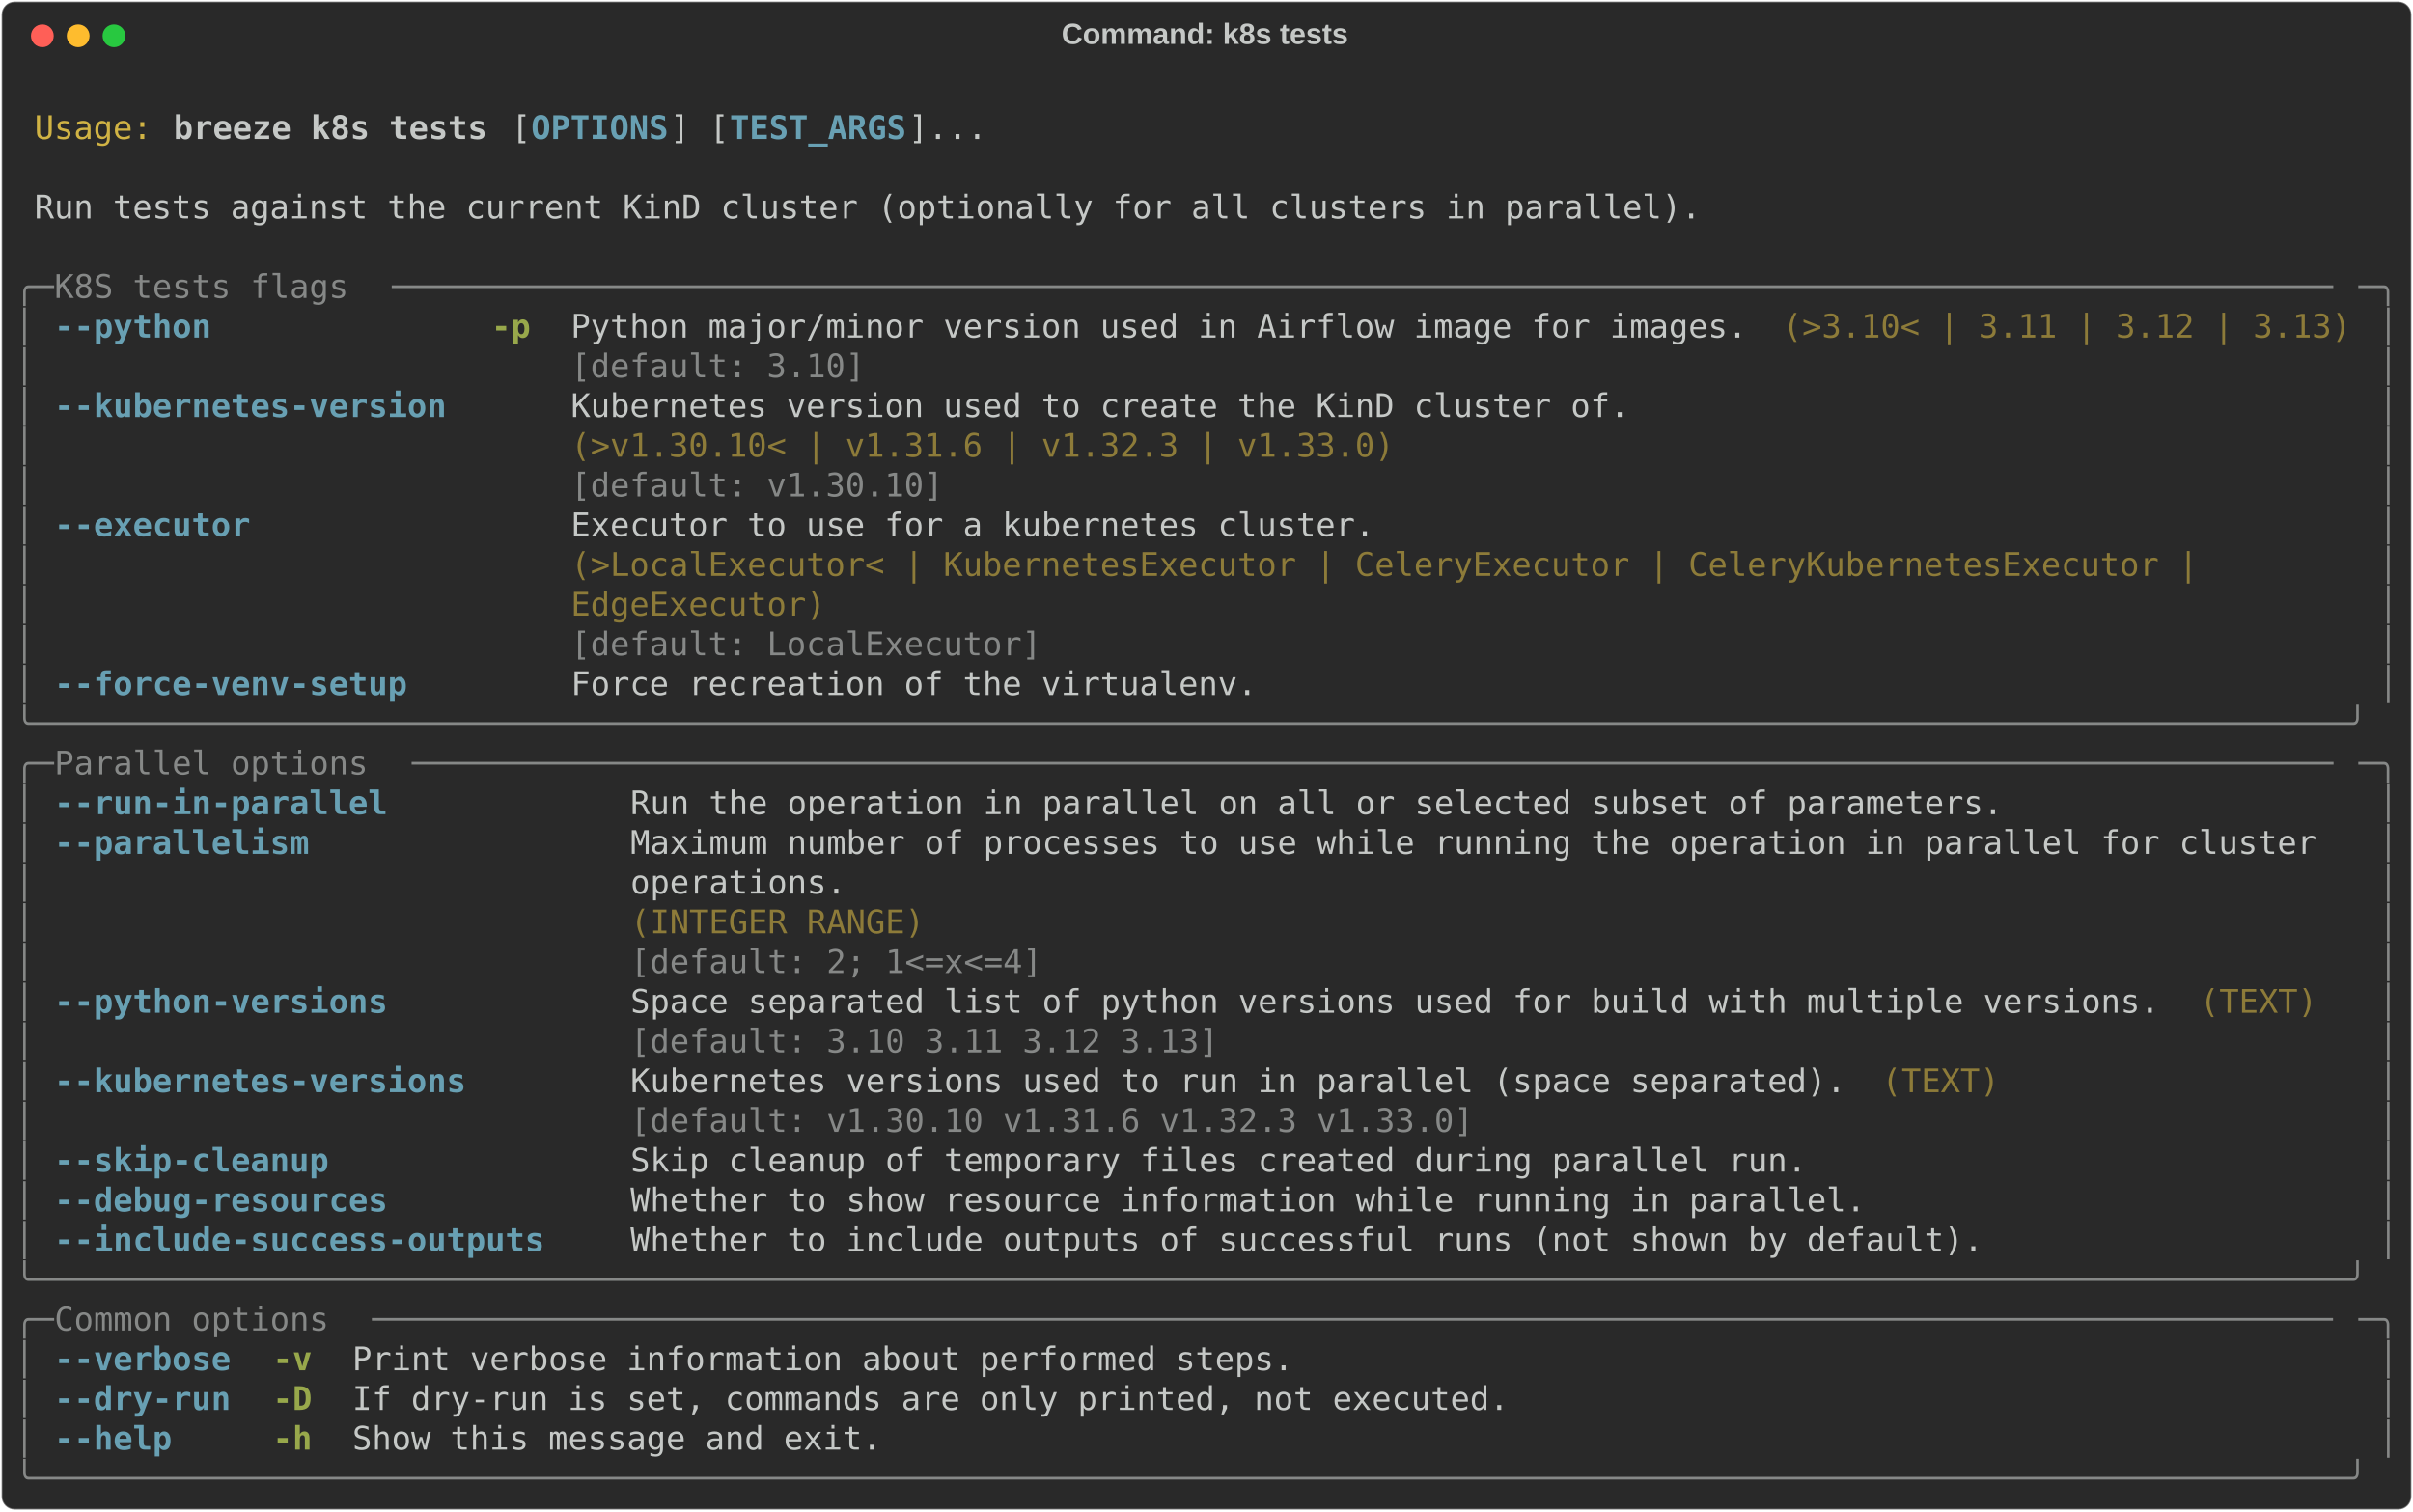
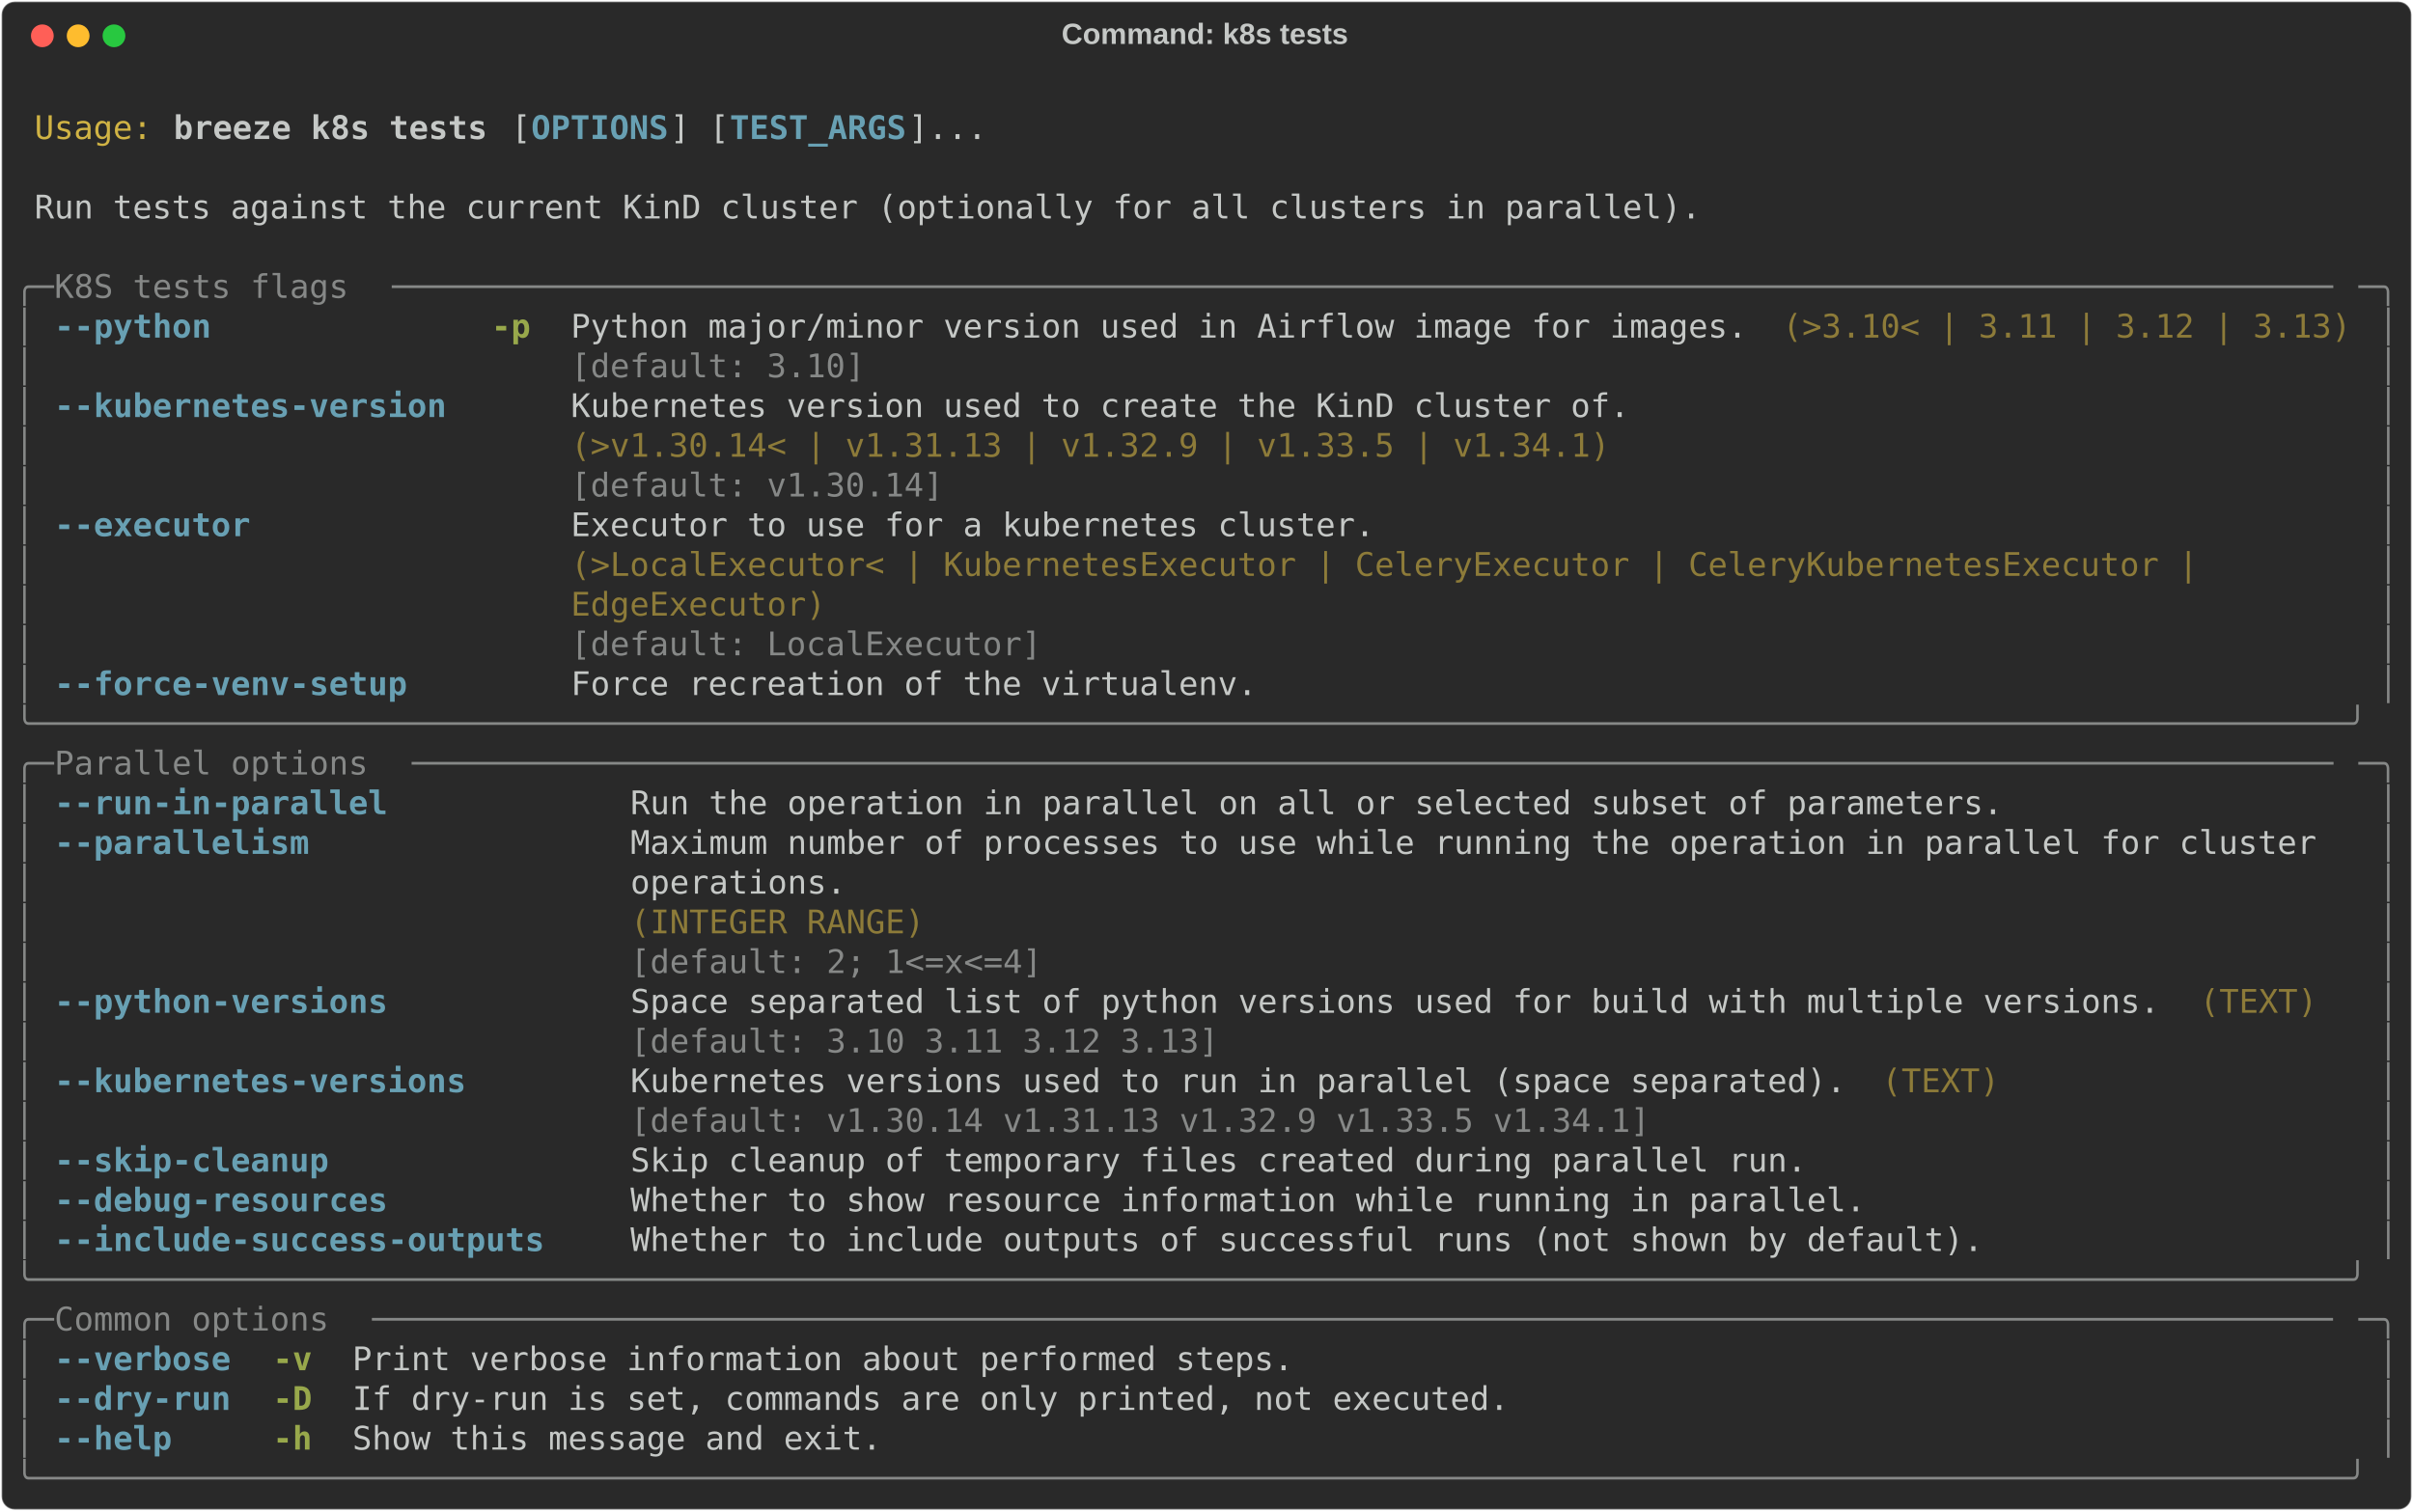
<svg xmlns="http://www.w3.org/2000/svg" class="rich-terminal" viewBox="0 0 1482 928.4">
  <style>

    @font-face {
        font-family: "Fira Code";
        src: local("FiraCode-Regular"),
                url("https://cdnjs.cloudflare.com/ajax/libs/firacode/6.2.0/woff2/FiraCode-Regular.woff2") format("woff2"),
                url("https://cdnjs.cloudflare.com/ajax/libs/firacode/6.2.0/woff/FiraCode-Regular.woff") format("woff");
        font-style: normal;
        font-weight: 400;
    }
    @font-face {
        font-family: "Fira Code";
        src: local("FiraCode-Bold"),
                url("https://cdnjs.cloudflare.com/ajax/libs/firacode/6.2.0/woff2/FiraCode-Bold.woff2") format("woff2"),
                url("https://cdnjs.cloudflare.com/ajax/libs/firacode/6.2.0/woff/FiraCode-Bold.woff") format("woff");
        font-style: bold;
        font-weight: 700;
    }

    .breeze-k8s-tests-matrix {
        font-family: Fira Code, monospace;
        font-size: 20px;
        line-height: 24.4px;
        font-variant-east-asian: full-width;
    }

    .breeze-k8s-tests-title {
        font-size: 18px;
        font-weight: bold;
        font-family: arial;
    }

    .breeze-k8s-tests-r1 { fill: #c5c8c6 }
.breeze-k8s-tests-r2 { fill: #d0b344 }
.breeze-k8s-tests-r3 { fill: #c5c8c6;font-weight: bold }
.breeze-k8s-tests-r4 { fill: #68a0b3;font-weight: bold }
.breeze-k8s-tests-r5 { fill: #868887 }
.breeze-k8s-tests-r6 { fill: #98a84b;font-weight: bold }
.breeze-k8s-tests-r7 { fill: #8d7b39 }
    </style>
  <defs>
    <clipPath id="breeze-k8s-tests-clip-terminal">
      <rect x="0" y="0" width="1463.0" height="877.4" />
    </clipPath>
    <clipPath id="breeze-k8s-tests-line-0">
      <rect x="0" y="1.5" width="1464" height="24.65" />
    </clipPath>
    <clipPath id="breeze-k8s-tests-line-1">
      <rect x="0" y="25.9" width="1464" height="24.65" />
    </clipPath>
    <clipPath id="breeze-k8s-tests-line-2">
      <rect x="0" y="50.3" width="1464" height="24.65" />
    </clipPath>
    <clipPath id="breeze-k8s-tests-line-3">
      <rect x="0" y="74.7" width="1464" height="24.65" />
    </clipPath>
    <clipPath id="breeze-k8s-tests-line-4">
      <rect x="0" y="99.1" width="1464" height="24.65" />
    </clipPath>
    <clipPath id="breeze-k8s-tests-line-5">
      <rect x="0" y="123.5" width="1464" height="24.65" />
    </clipPath>
    <clipPath id="breeze-k8s-tests-line-6">
      <rect x="0" y="147.9" width="1464" height="24.65" />
    </clipPath>
    <clipPath id="breeze-k8s-tests-line-7">
      <rect x="0" y="172.3" width="1464" height="24.65" />
    </clipPath>
    <clipPath id="breeze-k8s-tests-line-8">
      <rect x="0" y="196.7" width="1464" height="24.65" />
    </clipPath>
    <clipPath id="breeze-k8s-tests-line-9">
      <rect x="0" y="221.1" width="1464" height="24.65" />
    </clipPath>
    <clipPath id="breeze-k8s-tests-line-10">
      <rect x="0" y="245.5" width="1464" height="24.65" />
    </clipPath>
    <clipPath id="breeze-k8s-tests-line-11">
      <rect x="0" y="269.9" width="1464" height="24.65" />
    </clipPath>
    <clipPath id="breeze-k8s-tests-line-12">
      <rect x="0" y="294.3" width="1464" height="24.65" />
    </clipPath>
    <clipPath id="breeze-k8s-tests-line-13">
      <rect x="0" y="318.7" width="1464" height="24.65" />
    </clipPath>
    <clipPath id="breeze-k8s-tests-line-14">
      <rect x="0" y="343.1" width="1464" height="24.65" />
    </clipPath>
    <clipPath id="breeze-k8s-tests-line-15">
      <rect x="0" y="367.5" width="1464" height="24.65" />
    </clipPath>
    <clipPath id="breeze-k8s-tests-line-16">
      <rect x="0" y="391.9" width="1464" height="24.65" />
    </clipPath>
    <clipPath id="breeze-k8s-tests-line-17">
      <rect x="0" y="416.3" width="1464" height="24.65" />
    </clipPath>
    <clipPath id="breeze-k8s-tests-line-18">
      <rect x="0" y="440.7" width="1464" height="24.65" />
    </clipPath>
    <clipPath id="breeze-k8s-tests-line-19">
      <rect x="0" y="465.1" width="1464" height="24.65" />
    </clipPath>
    <clipPath id="breeze-k8s-tests-line-20">
      <rect x="0" y="489.5" width="1464" height="24.65" />
    </clipPath>
    <clipPath id="breeze-k8s-tests-line-21">
      <rect x="0" y="513.9" width="1464" height="24.65" />
    </clipPath>
    <clipPath id="breeze-k8s-tests-line-22">
      <rect x="0" y="538.3" width="1464" height="24.65" />
    </clipPath>
    <clipPath id="breeze-k8s-tests-line-23">
      <rect x="0" y="562.7" width="1464" height="24.65" />
    </clipPath>
    <clipPath id="breeze-k8s-tests-line-24">
      <rect x="0" y="587.1" width="1464" height="24.65" />
    </clipPath>
    <clipPath id="breeze-k8s-tests-line-25">
      <rect x="0" y="611.5" width="1464" height="24.65" />
    </clipPath>
    <clipPath id="breeze-k8s-tests-line-26">
      <rect x="0" y="635.9" width="1464" height="24.65" />
    </clipPath>
    <clipPath id="breeze-k8s-tests-line-27">
      <rect x="0" y="660.3" width="1464" height="24.65" />
    </clipPath>
    <clipPath id="breeze-k8s-tests-line-28">
      <rect x="0" y="684.7" width="1464" height="24.65" />
    </clipPath>
    <clipPath id="breeze-k8s-tests-line-29">
      <rect x="0" y="709.1" width="1464" height="24.65" />
    </clipPath>
    <clipPath id="breeze-k8s-tests-line-30">
      <rect x="0" y="733.5" width="1464" height="24.65" />
    </clipPath>
    <clipPath id="breeze-k8s-tests-line-31">
      <rect x="0" y="757.9" width="1464" height="24.65" />
    </clipPath>
    <clipPath id="breeze-k8s-tests-line-32">
      <rect x="0" y="782.3" width="1464" height="24.65" />
    </clipPath>
    <clipPath id="breeze-k8s-tests-line-33">
      <rect x="0" y="806.7" width="1464" height="24.65" />
    </clipPath>
    <clipPath id="breeze-k8s-tests-line-34">
      <rect x="0" y="831.1" width="1464" height="24.65" />
    </clipPath>
  </defs>
  <rect fill="#292929" stroke="rgba(255,255,255,0.35)" stroke-width="1" x="1" y="1" width="1480" height="926.4" rx="8" />
  <text class="breeze-k8s-tests-title" fill="#c5c8c6" text-anchor="middle" x="740" y="27">Command: k8s tests</text>
  <g transform="translate(26,22)">
    <circle cx="0" cy="0" r="7" fill="#ff5f57" />
    <circle cx="22" cy="0" r="7" fill="#febc2e" />
    <circle cx="44" cy="0" r="7" fill="#28c840" />
  </g>
  <g transform="translate(9, 41)" clip-path="url(#breeze-k8s-tests-clip-terminal)">
    <g class="breeze-k8s-tests-matrix">
      <text class="breeze-k8s-tests-r1" x="1464" y="20" textLength="12.2" clip-path="url(#breeze-k8s-tests-line-0)">
</text>
      <text class="breeze-k8s-tests-r2" x="12.2" y="44.4" textLength="73.2" clip-path="url(#breeze-k8s-tests-line-1)">Usage:</text>
      <text class="breeze-k8s-tests-r3" x="97.6" y="44.4" textLength="195.2" clip-path="url(#breeze-k8s-tests-line-1)">breeze k8s tests</text>
      <text class="breeze-k8s-tests-r1" x="305" y="44.4" textLength="12.2" clip-path="url(#breeze-k8s-tests-line-1)">[</text>
      <text class="breeze-k8s-tests-r4" x="317.2" y="44.4" textLength="85.4" clip-path="url(#breeze-k8s-tests-line-1)">OPTIONS</text>
      <text class="breeze-k8s-tests-r1" x="402.6" y="44.4" textLength="36.6" clip-path="url(#breeze-k8s-tests-line-1)">] [</text>
      <text class="breeze-k8s-tests-r4" x="439.2" y="44.4" textLength="109.8" clip-path="url(#breeze-k8s-tests-line-1)">TEST_ARGS</text>
      <text class="breeze-k8s-tests-r1" x="549" y="44.4" textLength="48.8" clip-path="url(#breeze-k8s-tests-line-1)">]...</text>
      <text class="breeze-k8s-tests-r1" x="1464" y="44.4" textLength="12.2" clip-path="url(#breeze-k8s-tests-line-1)">
</text>
      <text class="breeze-k8s-tests-r1" x="1464" y="68.8" textLength="12.2" clip-path="url(#breeze-k8s-tests-line-2)">
</text>
      <text class="breeze-k8s-tests-r1" x="12.2" y="93.2" textLength="1037" clip-path="url(#breeze-k8s-tests-line-3)">Run tests against the current KinD cluster (optionally for all clusters in parallel).</text>
      <text class="breeze-k8s-tests-r1" x="1464" y="93.2" textLength="12.2" clip-path="url(#breeze-k8s-tests-line-3)">
</text>
      <text class="breeze-k8s-tests-r1" x="1464" y="117.6" textLength="12.2" clip-path="url(#breeze-k8s-tests-line-4)">
</text>
      <text class="breeze-k8s-tests-r5" x="0" y="142" textLength="24.4" clip-path="url(#breeze-k8s-tests-line-5)">╭─</text>
      <text class="breeze-k8s-tests-r5" x="24.4" y="142" textLength="207.4" clip-path="url(#breeze-k8s-tests-line-5)"> K8S tests flags </text>
      <text class="breeze-k8s-tests-r5" x="231.8" y="142" textLength="1207.8" clip-path="url(#breeze-k8s-tests-line-5)">───────────────────────────────────────────────────────────────────────────────────────────────────</text>
      <text class="breeze-k8s-tests-r5" x="1439.6" y="142" textLength="24.4" clip-path="url(#breeze-k8s-tests-line-5)">─╮</text>
      <text class="breeze-k8s-tests-r1" x="1464" y="142" textLength="12.2" clip-path="url(#breeze-k8s-tests-line-5)">
</text>
      <text class="breeze-k8s-tests-r5" x="0" y="166.4" textLength="12.2" clip-path="url(#breeze-k8s-tests-line-6)">│</text>
      <text class="breeze-k8s-tests-r4" x="24.4" y="166.4" textLength="97.6" clip-path="url(#breeze-k8s-tests-line-6)">--python</text>
      <text class="breeze-k8s-tests-r6" x="292.8" y="166.4" textLength="24.4" clip-path="url(#breeze-k8s-tests-line-6)">-p</text>
      <text class="breeze-k8s-tests-r1" x="341.6" y="166.4" textLength="732" clip-path="url(#breeze-k8s-tests-line-6)">Python major/minor version used in Airflow image for images.</text>
      <text class="breeze-k8s-tests-r7" x="1085.8" y="166.4" textLength="353.8" clip-path="url(#breeze-k8s-tests-line-6)">(&gt;3.10&lt; | 3.11 | 3.12 | 3.13)</text>
      <text class="breeze-k8s-tests-r5" x="1451.8" y="166.4" textLength="12.2" clip-path="url(#breeze-k8s-tests-line-6)">│</text>
      <text class="breeze-k8s-tests-r1" x="1464" y="166.4" textLength="12.2" clip-path="url(#breeze-k8s-tests-line-6)">
</text>
      <text class="breeze-k8s-tests-r5" x="0" y="190.8" textLength="12.2" clip-path="url(#breeze-k8s-tests-line-7)">│</text>
      <text class="breeze-k8s-tests-r5" x="341.6" y="190.8" textLength="732" clip-path="url(#breeze-k8s-tests-line-7)">[default: 3.10]                                             </text>
      <text class="breeze-k8s-tests-r5" x="1451.8" y="190.8" textLength="12.2" clip-path="url(#breeze-k8s-tests-line-7)">│</text>
      <text class="breeze-k8s-tests-r1" x="1464" y="190.8" textLength="12.2" clip-path="url(#breeze-k8s-tests-line-7)">
</text>
      <text class="breeze-k8s-tests-r5" x="0" y="215.2" textLength="12.2" clip-path="url(#breeze-k8s-tests-line-8)">│</text>
      <text class="breeze-k8s-tests-r4" x="24.4" y="215.2" textLength="244" clip-path="url(#breeze-k8s-tests-line-8)">--kubernetes-version</text>
      <text class="breeze-k8s-tests-r1" x="341.6" y="215.2" textLength="658.8" clip-path="url(#breeze-k8s-tests-line-8)">Kubernetes version used to create the KinD cluster of.</text>
      <text class="breeze-k8s-tests-r5" x="1451.8" y="215.2" textLength="12.2" clip-path="url(#breeze-k8s-tests-line-8)">│</text>
      <text class="breeze-k8s-tests-r1" x="1464" y="215.2" textLength="12.2" clip-path="url(#breeze-k8s-tests-line-8)">
</text>
      <text class="breeze-k8s-tests-r5" x="0" y="239.6" textLength="12.2" clip-path="url(#breeze-k8s-tests-line-9)">│</text>
-       <text class="breeze-k8s-tests-r7" x="341.6" y="239.6" textLength="658.8" clip-path="url(#breeze-k8s-tests-line-9)">(&gt;v1.30.10&lt; | v1.31.6 | v1.32.3 | v1.33.0)            </text>
+       <text class="breeze-k8s-tests-r7" x="341.6" y="239.6" textLength="658.8" clip-path="url(#breeze-k8s-tests-line-9)">(&gt;v1.30.14&lt; | v1.31.13 | v1.32.9 | v1.33.5 | v1.34.1) </text>
      <text class="breeze-k8s-tests-r5" x="1451.8" y="239.6" textLength="12.2" clip-path="url(#breeze-k8s-tests-line-9)">│</text>
      <text class="breeze-k8s-tests-r1" x="1464" y="239.6" textLength="12.2" clip-path="url(#breeze-k8s-tests-line-9)">
</text>
      <text class="breeze-k8s-tests-r5" x="0" y="264" textLength="12.2" clip-path="url(#breeze-k8s-tests-line-10)">│</text>
-       <text class="breeze-k8s-tests-r5" x="341.6" y="264" textLength="658.8" clip-path="url(#breeze-k8s-tests-line-10)">[default: v1.30.10]                                   </text>
+       <text class="breeze-k8s-tests-r5" x="341.6" y="264" textLength="658.8" clip-path="url(#breeze-k8s-tests-line-10)">[default: v1.30.14]                                   </text>
      <text class="breeze-k8s-tests-r5" x="1451.8" y="264" textLength="12.2" clip-path="url(#breeze-k8s-tests-line-10)">│</text>
      <text class="breeze-k8s-tests-r1" x="1464" y="264" textLength="12.2" clip-path="url(#breeze-k8s-tests-line-10)">
</text>
      <text class="breeze-k8s-tests-r5" x="0" y="288.4" textLength="12.2" clip-path="url(#breeze-k8s-tests-line-11)">│</text>
      <text class="breeze-k8s-tests-r4" x="24.4" y="288.4" textLength="122" clip-path="url(#breeze-k8s-tests-line-11)">--executor</text>
      <text class="breeze-k8s-tests-r1" x="341.6" y="288.4" textLength="1098" clip-path="url(#breeze-k8s-tests-line-11)">Executor to use for a kubernetes cluster.                                                 </text>
      <text class="breeze-k8s-tests-r5" x="1451.8" y="288.4" textLength="12.2" clip-path="url(#breeze-k8s-tests-line-11)">│</text>
      <text class="breeze-k8s-tests-r1" x="1464" y="288.4" textLength="12.2" clip-path="url(#breeze-k8s-tests-line-11)">
</text>
      <text class="breeze-k8s-tests-r5" x="0" y="312.8" textLength="12.2" clip-path="url(#breeze-k8s-tests-line-12)">│</text>
      <text class="breeze-k8s-tests-r7" x="341.6" y="312.8" textLength="1098" clip-path="url(#breeze-k8s-tests-line-12)">(&gt;LocalExecutor&lt; | KubernetesExecutor | CeleryExecutor | CeleryKubernetesExecutor |       </text>
      <text class="breeze-k8s-tests-r5" x="1451.8" y="312.8" textLength="12.2" clip-path="url(#breeze-k8s-tests-line-12)">│</text>
      <text class="breeze-k8s-tests-r1" x="1464" y="312.8" textLength="12.2" clip-path="url(#breeze-k8s-tests-line-12)">
</text>
      <text class="breeze-k8s-tests-r5" x="0" y="337.2" textLength="12.2" clip-path="url(#breeze-k8s-tests-line-13)">│</text>
      <text class="breeze-k8s-tests-r7" x="341.6" y="337.2" textLength="1098" clip-path="url(#breeze-k8s-tests-line-13)">EdgeExecutor)                                                                             </text>
      <text class="breeze-k8s-tests-r5" x="1451.8" y="337.2" textLength="12.2" clip-path="url(#breeze-k8s-tests-line-13)">│</text>
      <text class="breeze-k8s-tests-r1" x="1464" y="337.2" textLength="12.2" clip-path="url(#breeze-k8s-tests-line-13)">
</text>
      <text class="breeze-k8s-tests-r5" x="0" y="361.6" textLength="12.2" clip-path="url(#breeze-k8s-tests-line-14)">│</text>
      <text class="breeze-k8s-tests-r5" x="341.6" y="361.6" textLength="1098" clip-path="url(#breeze-k8s-tests-line-14)">[default: LocalExecutor]                                                                  </text>
      <text class="breeze-k8s-tests-r5" x="1451.8" y="361.6" textLength="12.2" clip-path="url(#breeze-k8s-tests-line-14)">│</text>
      <text class="breeze-k8s-tests-r1" x="1464" y="361.6" textLength="12.2" clip-path="url(#breeze-k8s-tests-line-14)">
</text>
      <text class="breeze-k8s-tests-r5" x="0" y="386" textLength="12.2" clip-path="url(#breeze-k8s-tests-line-15)">│</text>
      <text class="breeze-k8s-tests-r4" x="24.4" y="386" textLength="219.6" clip-path="url(#breeze-k8s-tests-line-15)">--force-venv-setup</text>
      <text class="breeze-k8s-tests-r1" x="341.6" y="386" textLength="427" clip-path="url(#breeze-k8s-tests-line-15)">Force recreation of the virtualenv.</text>
      <text class="breeze-k8s-tests-r5" x="1451.8" y="386" textLength="12.2" clip-path="url(#breeze-k8s-tests-line-15)">│</text>
      <text class="breeze-k8s-tests-r1" x="1464" y="386" textLength="12.2" clip-path="url(#breeze-k8s-tests-line-15)">
</text>
      <text class="breeze-k8s-tests-r5" x="0" y="410.4" textLength="1464" clip-path="url(#breeze-k8s-tests-line-16)">╰──────────────────────────────────────────────────────────────────────────────────────────────────────────────────────╯</text>
      <text class="breeze-k8s-tests-r1" x="1464" y="410.4" textLength="12.2" clip-path="url(#breeze-k8s-tests-line-16)">
</text>
      <text class="breeze-k8s-tests-r5" x="0" y="434.8" textLength="24.4" clip-path="url(#breeze-k8s-tests-line-17)">╭─</text>
      <text class="breeze-k8s-tests-r5" x="24.4" y="434.8" textLength="219.6" clip-path="url(#breeze-k8s-tests-line-17)"> Parallel options </text>
      <text class="breeze-k8s-tests-r5" x="244" y="434.8" textLength="1195.6" clip-path="url(#breeze-k8s-tests-line-17)">──────────────────────────────────────────────────────────────────────────────────────────────────</text>
      <text class="breeze-k8s-tests-r5" x="1439.6" y="434.8" textLength="24.4" clip-path="url(#breeze-k8s-tests-line-17)">─╮</text>
      <text class="breeze-k8s-tests-r1" x="1464" y="434.8" textLength="12.2" clip-path="url(#breeze-k8s-tests-line-17)">
</text>
      <text class="breeze-k8s-tests-r5" x="0" y="459.2" textLength="12.2" clip-path="url(#breeze-k8s-tests-line-18)">│</text>
      <text class="breeze-k8s-tests-r4" x="24.4" y="459.2" textLength="207.4" clip-path="url(#breeze-k8s-tests-line-18)">--run-in-parallel</text>
      <text class="breeze-k8s-tests-r1" x="378.2" y="459.2" textLength="854" clip-path="url(#breeze-k8s-tests-line-18)">Run the operation in parallel on all or selected subset of parameters.</text>
      <text class="breeze-k8s-tests-r5" x="1451.8" y="459.2" textLength="12.2" clip-path="url(#breeze-k8s-tests-line-18)">│</text>
      <text class="breeze-k8s-tests-r1" x="1464" y="459.2" textLength="12.2" clip-path="url(#breeze-k8s-tests-line-18)">
</text>
      <text class="breeze-k8s-tests-r5" x="0" y="483.6" textLength="12.2" clip-path="url(#breeze-k8s-tests-line-19)">│</text>
      <text class="breeze-k8s-tests-r4" x="24.4" y="483.6" textLength="158.6" clip-path="url(#breeze-k8s-tests-line-19)">--parallelism</text>
      <text class="breeze-k8s-tests-r1" x="378.2" y="483.6" textLength="1061.4" clip-path="url(#breeze-k8s-tests-line-19)">Maximum number of processes to use while running the operation in parallel for cluster </text>
      <text class="breeze-k8s-tests-r5" x="1451.8" y="483.6" textLength="12.2" clip-path="url(#breeze-k8s-tests-line-19)">│</text>
      <text class="breeze-k8s-tests-r1" x="1464" y="483.6" textLength="12.2" clip-path="url(#breeze-k8s-tests-line-19)">
</text>
      <text class="breeze-k8s-tests-r5" x="0" y="508" textLength="12.2" clip-path="url(#breeze-k8s-tests-line-20)">│</text>
      <text class="breeze-k8s-tests-r1" x="378.2" y="508" textLength="1061.4" clip-path="url(#breeze-k8s-tests-line-20)">operations.                                                                            </text>
      <text class="breeze-k8s-tests-r5" x="1451.8" y="508" textLength="12.2" clip-path="url(#breeze-k8s-tests-line-20)">│</text>
      <text class="breeze-k8s-tests-r1" x="1464" y="508" textLength="12.2" clip-path="url(#breeze-k8s-tests-line-20)">
</text>
      <text class="breeze-k8s-tests-r5" x="0" y="532.4" textLength="12.2" clip-path="url(#breeze-k8s-tests-line-21)">│</text>
      <text class="breeze-k8s-tests-r7" x="378.2" y="532.4" textLength="1061.4" clip-path="url(#breeze-k8s-tests-line-21)">(INTEGER RANGE)                                                                        </text>
      <text class="breeze-k8s-tests-r5" x="1451.8" y="532.4" textLength="12.2" clip-path="url(#breeze-k8s-tests-line-21)">│</text>
      <text class="breeze-k8s-tests-r1" x="1464" y="532.4" textLength="12.2" clip-path="url(#breeze-k8s-tests-line-21)">
</text>
      <text class="breeze-k8s-tests-r5" x="0" y="556.8" textLength="12.2" clip-path="url(#breeze-k8s-tests-line-22)">│</text>
      <text class="breeze-k8s-tests-r5" x="378.2" y="556.8" textLength="1061.4" clip-path="url(#breeze-k8s-tests-line-22)">[default: 2; 1&lt;=x&lt;=4]                                                                  </text>
      <text class="breeze-k8s-tests-r5" x="1451.8" y="556.8" textLength="12.2" clip-path="url(#breeze-k8s-tests-line-22)">│</text>
      <text class="breeze-k8s-tests-r1" x="1464" y="556.8" textLength="12.2" clip-path="url(#breeze-k8s-tests-line-22)">
</text>
      <text class="breeze-k8s-tests-r5" x="0" y="581.2" textLength="12.2" clip-path="url(#breeze-k8s-tests-line-23)">│</text>
      <text class="breeze-k8s-tests-r4" x="24.4" y="581.2" textLength="207.4" clip-path="url(#breeze-k8s-tests-line-23)">--python-versions</text>
      <text class="breeze-k8s-tests-r1" x="378.2" y="581.2" textLength="951.6" clip-path="url(#breeze-k8s-tests-line-23)">Space separated list of python versions used for build with multiple versions.</text>
      <text class="breeze-k8s-tests-r7" x="1342" y="581.2" textLength="73.2" clip-path="url(#breeze-k8s-tests-line-23)">(TEXT)</text>
      <text class="breeze-k8s-tests-r5" x="1451.8" y="581.2" textLength="12.2" clip-path="url(#breeze-k8s-tests-line-23)">│</text>
      <text class="breeze-k8s-tests-r1" x="1464" y="581.2" textLength="12.2" clip-path="url(#breeze-k8s-tests-line-23)">
</text>
      <text class="breeze-k8s-tests-r5" x="0" y="605.6" textLength="12.2" clip-path="url(#breeze-k8s-tests-line-24)">│</text>
      <text class="breeze-k8s-tests-r5" x="378.2" y="605.6" textLength="951.6" clip-path="url(#breeze-k8s-tests-line-24)">[default: 3.10 3.11 3.12 3.13]                                                </text>
      <text class="breeze-k8s-tests-r5" x="1451.8" y="605.6" textLength="12.2" clip-path="url(#breeze-k8s-tests-line-24)">│</text>
      <text class="breeze-k8s-tests-r1" x="1464" y="605.6" textLength="12.2" clip-path="url(#breeze-k8s-tests-line-24)">
</text>
      <text class="breeze-k8s-tests-r5" x="0" y="630" textLength="12.2" clip-path="url(#breeze-k8s-tests-line-25)">│</text>
      <text class="breeze-k8s-tests-r4" x="24.4" y="630" textLength="256.2" clip-path="url(#breeze-k8s-tests-line-25)">--kubernetes-versions</text>
      <text class="breeze-k8s-tests-r1" x="378.2" y="630" textLength="756.4" clip-path="url(#breeze-k8s-tests-line-25)">Kubernetes versions used to run in parallel (space separated).</text>
      <text class="breeze-k8s-tests-r7" x="1146.8" y="630" textLength="73.2" clip-path="url(#breeze-k8s-tests-line-25)">(TEXT)</text>
      <text class="breeze-k8s-tests-r5" x="1451.8" y="630" textLength="12.2" clip-path="url(#breeze-k8s-tests-line-25)">│</text>
      <text class="breeze-k8s-tests-r1" x="1464" y="630" textLength="12.2" clip-path="url(#breeze-k8s-tests-line-25)">
</text>
      <text class="breeze-k8s-tests-r5" x="0" y="654.4" textLength="12.2" clip-path="url(#breeze-k8s-tests-line-26)">│</text>
-       <text class="breeze-k8s-tests-r5" x="378.2" y="654.4" textLength="756.4" clip-path="url(#breeze-k8s-tests-line-26)">[default: v1.30.10 v1.31.6 v1.32.3 v1.33.0]                   </text>
+       <text class="breeze-k8s-tests-r5" x="378.2" y="654.4" textLength="756.4" clip-path="url(#breeze-k8s-tests-line-26)">[default: v1.30.14 v1.31.13 v1.32.9 v1.33.5 v1.34.1]          </text>
      <text class="breeze-k8s-tests-r5" x="1451.8" y="654.4" textLength="12.2" clip-path="url(#breeze-k8s-tests-line-26)">│</text>
      <text class="breeze-k8s-tests-r1" x="1464" y="654.4" textLength="12.2" clip-path="url(#breeze-k8s-tests-line-26)">
</text>
      <text class="breeze-k8s-tests-r5" x="0" y="678.8" textLength="12.2" clip-path="url(#breeze-k8s-tests-line-27)">│</text>
      <text class="breeze-k8s-tests-r4" x="24.4" y="678.8" textLength="170.8" clip-path="url(#breeze-k8s-tests-line-27)">--skip-cleanup</text>
      <text class="breeze-k8s-tests-r1" x="378.2" y="678.8" textLength="732" clip-path="url(#breeze-k8s-tests-line-27)">Skip cleanup of temporary files created during parallel run.</text>
      <text class="breeze-k8s-tests-r5" x="1451.8" y="678.8" textLength="12.2" clip-path="url(#breeze-k8s-tests-line-27)">│</text>
      <text class="breeze-k8s-tests-r1" x="1464" y="678.8" textLength="12.2" clip-path="url(#breeze-k8s-tests-line-27)">
</text>
      <text class="breeze-k8s-tests-r5" x="0" y="703.2" textLength="12.2" clip-path="url(#breeze-k8s-tests-line-28)">│</text>
      <text class="breeze-k8s-tests-r4" x="24.4" y="703.2" textLength="207.4" clip-path="url(#breeze-k8s-tests-line-28)">--debug-resources</text>
      <text class="breeze-k8s-tests-r1" x="378.2" y="703.2" textLength="768.6" clip-path="url(#breeze-k8s-tests-line-28)">Whether to show resource information while running in parallel.</text>
      <text class="breeze-k8s-tests-r5" x="1451.8" y="703.2" textLength="12.2" clip-path="url(#breeze-k8s-tests-line-28)">│</text>
      <text class="breeze-k8s-tests-r1" x="1464" y="703.2" textLength="12.2" clip-path="url(#breeze-k8s-tests-line-28)">
</text>
      <text class="breeze-k8s-tests-r5" x="0" y="727.6" textLength="12.2" clip-path="url(#breeze-k8s-tests-line-29)">│</text>
      <text class="breeze-k8s-tests-r4" x="24.4" y="727.6" textLength="305" clip-path="url(#breeze-k8s-tests-line-29)">--include-success-outputs</text>
      <text class="breeze-k8s-tests-r1" x="378.2" y="727.6" textLength="841.8" clip-path="url(#breeze-k8s-tests-line-29)">Whether to include outputs of successful runs (not shown by default).</text>
      <text class="breeze-k8s-tests-r5" x="1451.8" y="727.6" textLength="12.2" clip-path="url(#breeze-k8s-tests-line-29)">│</text>
      <text class="breeze-k8s-tests-r1" x="1464" y="727.6" textLength="12.2" clip-path="url(#breeze-k8s-tests-line-29)">
</text>
      <text class="breeze-k8s-tests-r5" x="0" y="752" textLength="1464" clip-path="url(#breeze-k8s-tests-line-30)">╰──────────────────────────────────────────────────────────────────────────────────────────────────────────────────────╯</text>
      <text class="breeze-k8s-tests-r1" x="1464" y="752" textLength="12.2" clip-path="url(#breeze-k8s-tests-line-30)">
</text>
      <text class="breeze-k8s-tests-r5" x="0" y="776.4" textLength="24.4" clip-path="url(#breeze-k8s-tests-line-31)">╭─</text>
      <text class="breeze-k8s-tests-r5" x="24.4" y="776.4" textLength="195.2" clip-path="url(#breeze-k8s-tests-line-31)"> Common options </text>
      <text class="breeze-k8s-tests-r5" x="219.6" y="776.4" textLength="1220" clip-path="url(#breeze-k8s-tests-line-31)">────────────────────────────────────────────────────────────────────────────────────────────────────</text>
      <text class="breeze-k8s-tests-r5" x="1439.6" y="776.4" textLength="24.4" clip-path="url(#breeze-k8s-tests-line-31)">─╮</text>
      <text class="breeze-k8s-tests-r1" x="1464" y="776.4" textLength="12.2" clip-path="url(#breeze-k8s-tests-line-31)">
</text>
      <text class="breeze-k8s-tests-r5" x="0" y="800.8" textLength="12.2" clip-path="url(#breeze-k8s-tests-line-32)">│</text>
      <text class="breeze-k8s-tests-r4" x="24.4" y="800.8" textLength="109.8" clip-path="url(#breeze-k8s-tests-line-32)">--verbose</text>
      <text class="breeze-k8s-tests-r6" x="158.6" y="800.8" textLength="24.4" clip-path="url(#breeze-k8s-tests-line-32)">-v</text>
      <text class="breeze-k8s-tests-r1" x="207.4" y="800.8" textLength="585.6" clip-path="url(#breeze-k8s-tests-line-32)">Print verbose information about performed steps.</text>
      <text class="breeze-k8s-tests-r5" x="1451.8" y="800.8" textLength="12.2" clip-path="url(#breeze-k8s-tests-line-32)">│</text>
      <text class="breeze-k8s-tests-r1" x="1464" y="800.8" textLength="12.2" clip-path="url(#breeze-k8s-tests-line-32)">
</text>
      <text class="breeze-k8s-tests-r5" x="0" y="825.2" textLength="12.2" clip-path="url(#breeze-k8s-tests-line-33)">│</text>
      <text class="breeze-k8s-tests-r4" x="24.4" y="825.2" textLength="109.8" clip-path="url(#breeze-k8s-tests-line-33)">--dry-run</text>
      <text class="breeze-k8s-tests-r6" x="158.6" y="825.2" textLength="24.4" clip-path="url(#breeze-k8s-tests-line-33)">-D</text>
      <text class="breeze-k8s-tests-r1" x="207.4" y="825.2" textLength="719.8" clip-path="url(#breeze-k8s-tests-line-33)">If dry-run is set, commands are only printed, not executed.</text>
      <text class="breeze-k8s-tests-r5" x="1451.8" y="825.2" textLength="12.2" clip-path="url(#breeze-k8s-tests-line-33)">│</text>
      <text class="breeze-k8s-tests-r1" x="1464" y="825.2" textLength="12.2" clip-path="url(#breeze-k8s-tests-line-33)">
</text>
      <text class="breeze-k8s-tests-r5" x="0" y="849.6" textLength="12.2" clip-path="url(#breeze-k8s-tests-line-34)">│</text>
      <text class="breeze-k8s-tests-r4" x="24.4" y="849.6" textLength="73.2" clip-path="url(#breeze-k8s-tests-line-34)">--help</text>
      <text class="breeze-k8s-tests-r6" x="158.6" y="849.6" textLength="24.4" clip-path="url(#breeze-k8s-tests-line-34)">-h</text>
      <text class="breeze-k8s-tests-r1" x="207.4" y="849.6" textLength="329.4" clip-path="url(#breeze-k8s-tests-line-34)">Show this message and exit.</text>
      <text class="breeze-k8s-tests-r5" x="1451.8" y="849.6" textLength="12.2" clip-path="url(#breeze-k8s-tests-line-34)">│</text>
      <text class="breeze-k8s-tests-r1" x="1464" y="849.6" textLength="12.2" clip-path="url(#breeze-k8s-tests-line-34)">
</text>
      <text class="breeze-k8s-tests-r5" x="0" y="874" textLength="1464" clip-path="url(#breeze-k8s-tests-line-35)">╰──────────────────────────────────────────────────────────────────────────────────────────────────────────────────────╯</text>
      <text class="breeze-k8s-tests-r1" x="1464" y="874" textLength="12.2" clip-path="url(#breeze-k8s-tests-line-35)">
</text>
    </g>
  </g>
</svg>
